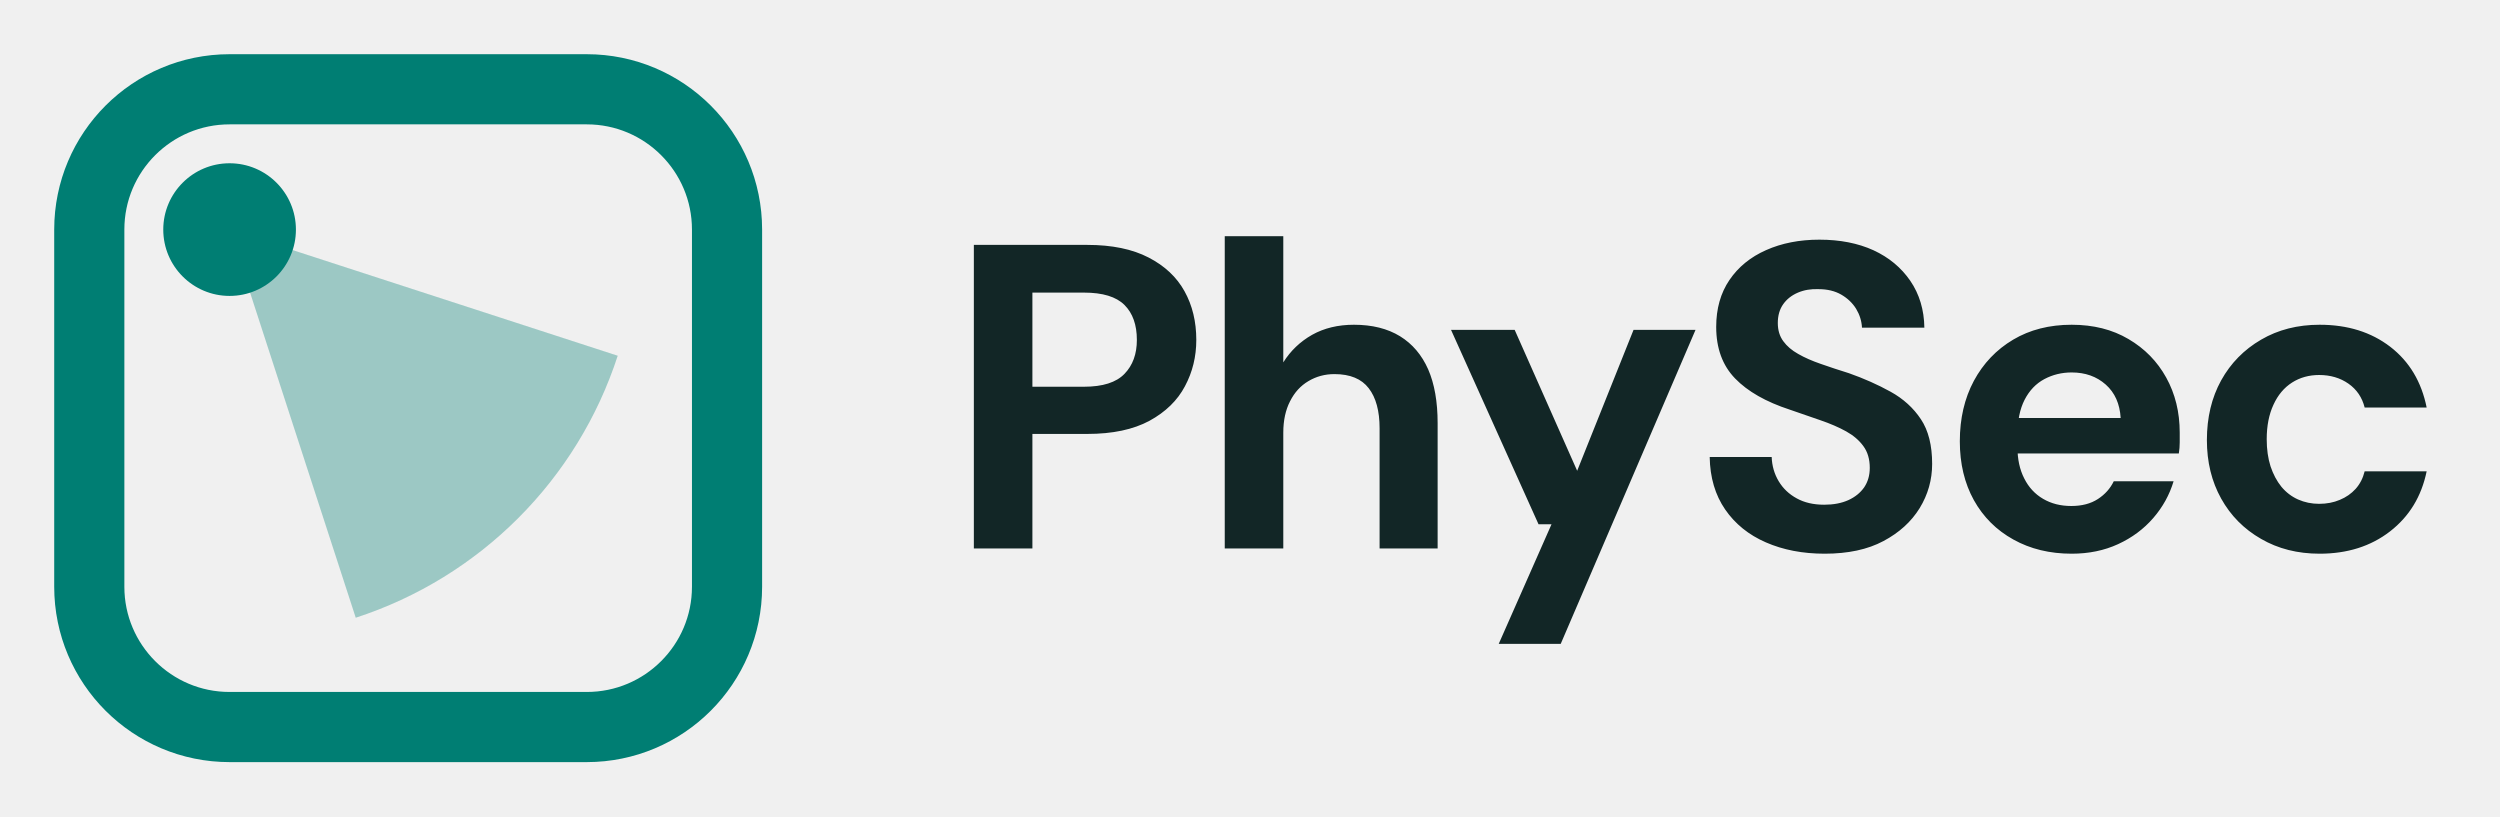
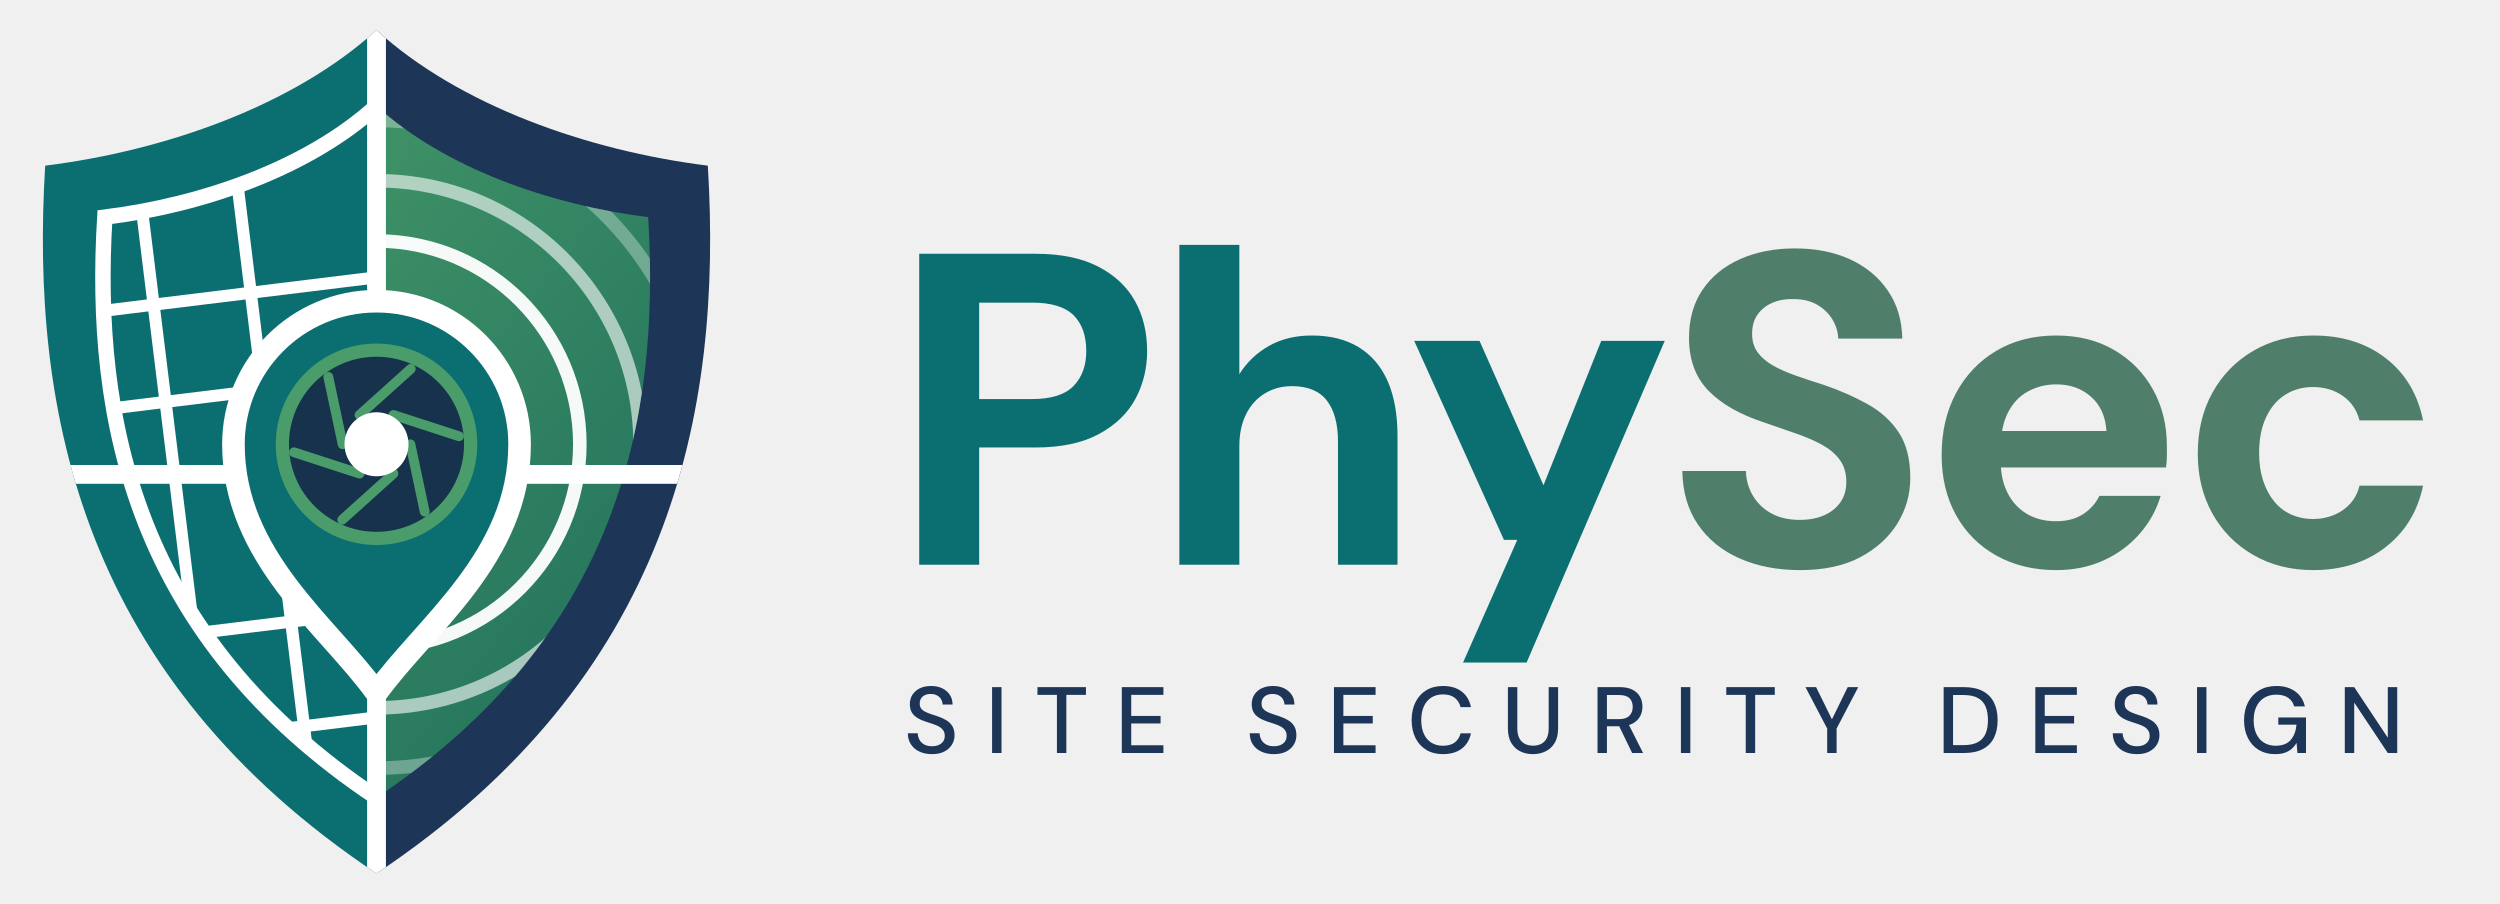
- <svg xmlns="http://www.w3.org/2000/svg" viewBox="0 0 196 64" width="196" height="64" role="img" aria-label="PhySec">
-   <rect x="7" y="7" width="50" height="50" rx="11" fill="none" stroke="#007e73" stroke-width="5.5" />
-   <path d="M18 18 L48.43 27.89 A32 32 0 0 1 27.89 48.43 Z" fill="#007e73" opacity="0.35" />
-   <circle cx="18" cy="18" r="5.2" fill="#007e73" />
-   <path d="M76.35 43V19.2H85.25Q88.14 19.2 90.05 20.19Q91.95 21.17 92.87 22.84Q93.79 24.5 93.79 26.65Q93.79 28.62 92.9 30.28Q92.02 31.95 90.12 32.99Q88.21 34.02 85.25 34.02H80.94V43ZM80.94 30.32H84.98Q87.19 30.32 88.16 29.31Q89.13 28.31 89.13 26.65Q89.13 24.88 88.16 23.91Q87.19 22.94 84.98 22.94H80.94Z M96.02 43V18.52H100.61V28.41Q101.46 27.05 102.87 26.25Q104.28 25.46 106.15 25.46Q108.29 25.46 109.76 26.36Q111.22 27.26 111.97 28.96Q112.71 30.66 112.71 33.17V43H108.16V33.58Q108.16 31.54 107.31 30.44Q106.46 29.33 104.62 29.33Q103.5 29.33 102.58 29.88Q101.66 30.42 101.14 31.46Q100.61 32.49 100.61 33.92V43Z M117.5 50.48 121.64 41.1H120.62L113.76 25.86H118.75L123.65 36.91L128.07 25.86H132.93L122.36 50.48Z M143.05 43.41Q140.47 43.41 138.44 42.52Q136.42 41.64 135.25 39.94Q134.08 38.24 134.04 35.83H138.9Q138.94 36.88 139.45 37.73Q139.96 38.58 140.86 39.07Q141.76 39.57 143.02 39.57Q144.11 39.57 144.91 39.21Q145.7 38.85 146.15 38.21Q146.59 37.56 146.59 36.68Q146.59 35.66 146.09 34.98Q145.6 34.3 144.74 33.82Q143.87 33.34 142.73 32.95Q141.59 32.56 140.33 32.12Q137.51 31.2 136.03 29.67Q134.55 28.14 134.55 25.63Q134.55 23.48 135.59 21.95Q136.63 20.42 138.46 19.61Q140.3 18.79 142.64 18.79Q145.06 18.79 146.88 19.62Q148.7 20.46 149.77 22.02Q150.84 23.59 150.87 25.69H145.98Q145.94 24.91 145.52 24.21Q145.09 23.52 144.34 23.09Q143.6 22.67 142.58 22.67Q141.69 22.63 140.96 22.94Q140.23 23.25 139.81 23.84Q139.38 24.44 139.38 25.32Q139.38 26.17 139.81 26.75Q140.23 27.33 140.98 27.75Q141.73 28.18 142.75 28.53Q143.77 28.89 144.96 29.26Q146.72 29.88 148.22 30.71Q149.72 31.54 150.6 32.87Q151.48 34.19 151.48 36.37Q151.48 38.24 150.5 39.84Q149.51 41.44 147.66 42.42Q145.81 43.41 143.05 43.41Z M162.42 43.41Q159.84 43.41 157.85 42.3Q155.86 41.2 154.75 39.21Q153.65 37.22 153.65 34.6Q153.65 31.92 154.75 29.86Q155.86 27.8 157.83 26.63Q159.8 25.46 162.42 25.46Q164.97 25.46 166.87 26.58Q168.78 27.7 169.83 29.6Q170.89 31.51 170.89 33.92Q170.89 34.26 170.89 34.69Q170.89 35.11 170.82 35.55H156.91V32.77H166.26Q166.16 31.1 165.09 30.15Q164.02 29.2 162.42 29.2Q161.26 29.2 160.28 29.72Q159.29 30.25 158.73 31.34Q158.17 32.43 158.17 34.09V35.08Q158.17 36.47 158.7 37.51Q159.22 38.55 160.18 39.11Q161.13 39.67 162.39 39.67Q163.64 39.67 164.48 39.12Q165.31 38.58 165.72 37.73H170.41Q169.93 39.33 168.81 40.62Q167.69 41.91 166.06 42.66Q164.43 43.41 162.42 43.41Z M181.86 43.41Q179.27 43.41 177.27 42.25Q175.26 41.1 174.14 39.09Q173.02 37.08 173.02 34.5Q173.02 31.85 174.14 29.82Q175.26 27.8 177.27 26.63Q179.27 25.46 181.86 25.46Q185.15 25.46 187.4 27.19Q189.64 28.92 190.25 31.95H185.39Q185.09 30.76 184.12 30.08Q183.15 29.4 181.82 29.4Q180.63 29.4 179.7 29.99Q178.76 30.59 178.24 31.73Q177.71 32.87 177.71 34.43Q177.71 35.62 178.01 36.56Q178.32 37.49 178.86 38.16Q179.41 38.82 180.17 39.16Q180.94 39.5 181.82 39.5Q182.71 39.5 183.44 39.19Q184.17 38.89 184.68 38.33Q185.19 37.76 185.39 36.95H190.25Q189.64 39.91 187.38 41.66Q185.12 43.41 181.86 43.41Z" fill="#122626" />
+ <svg xmlns="http://www.w3.org/2000/svg" viewBox="0 0 664 240" width="664" height="240" role="img" aria-label="PhySec">
+   <defs>
+     <linearGradient id="pg" x1="0" y1="0" x2="1" y2="1">
+       <stop offset="0" stop-color="#4a9d6a" />
+       <stop offset="1" stop-color="#1f6f5c" />
+     </linearGradient>
+     <clipPath id="ps">
+       <path d="M100 8 C78 28 44 40 12 44 C8 110 22 180 100 232 C178 180 192 110 188 44 C156 40 122 28 100 8 Z" />
+     </clipPath>
+     <clipPath id="pi">
+       <path d="M100 8 C78 28 44 40 12 44 C8 110 22 180 100 232 C178 180 192 110 188 44 C156 40 122 28 100 8 Z" transform="translate(100 120) scale(.82) translate(-100 -120)" />
+     </clipPath>
+     <clipPath id="pl">
+       <rect x="0" y="0" width="100" height="240" />
+     </clipPath>
+     <clipPath id="pr">
+       <rect x="100" y="0" width="100" height="240" />
+     </clipPath>
+   </defs>
+   <g clip-path="url(#ps)">
+     <rect x="0" y="0" width="100" height="240" fill="#0b6f72" />
+     <rect x="100" y="0" width="100" height="240" fill="#1d3557" />
+   </g>
+   <g clip-path="url(#pr)">
+     <path d="M100 8 C78 28 44 40 12 44 C8 110 22 180 100 232 C178 180 192 110 188 44 C156 40 122 28 100 8 Z" transform="translate(100 120) scale(.82) translate(-100 -120)" fill="url(#pg)" />
+   </g>
+   <g clip-path="url(#pl)">
+     <g clip-path="url(#pi)">
+       <g fill="none" stroke="#fff" stroke-width="3.2" transform="rotate(-7 100 120)">
+         <path d="M46 0 V240 M72 0 V240 M0 74 H110 M0 100 H110 M0 162 H110 M0 190 H110" />
+       </g>
+     </g>
+     <path d="M100 8 C78 28 44 40 12 44 C8 110 22 180 100 232 C178 180 192 110 188 44 C156 40 122 28 100 8 Z" transform="translate(100 120) scale(.82) translate(-100 -120)" fill="none" stroke="#fff" stroke-width="5" />
+   </g>
+   <g clip-path="url(#ps)" stroke="#fff" stroke-width="5">
+     <path d="M100 0 V240 M0 126 H200" />
+   </g>
+   <g clip-path="url(#pr)">
+     <g clip-path="url(#pi)">
+       <g fill="none" stroke="#fff" stroke-width="3.6">
+         <circle cx="100" cy="118" r="54" opacity=".95" />
+         <circle cx="100" cy="118" r="70" opacity=".6" />
+         <circle cx="100" cy="118" r="86" opacity=".32" />
+       </g>
+     </g>
+   </g>
+   <path d="M100 184 C87 166 62 148 62 118 A38 38 0 0 1 138 118 C138 148 113 166 100 184 Z" fill="#0b6f72" stroke="#fff" stroke-width="6" stroke-linejoin="round" />
+   <circle cx="100" cy="118" r="25" fill="#17324d" stroke="#4a9d6a" stroke-width="3.5" />
+   <g stroke="#4a9d6a" stroke-width="2.6" stroke-linecap="round">
+     <path d="M109 118 L112.8 135.9" />
+     <path d="M104.5 125.79 L90.9 138.03" />
+     <path d="M95.5 125.79 L78.1 120.13" />
+     <path d="M91 118 L87.2 100.1" />
+     <path d="M95.5 110.21 L109.1 97.97" />
+     <path d="M104.5 110.21 L121.9 115.87" />
+   </g>
+   <circle cx="100" cy="118" r="8.5" fill="#fff" />
+   <path d="M244.14 150V67.4H275.06Q285.09 67.4 291.7 70.82Q298.3 74.24 301.49 80.03Q304.68 85.81 304.68 93.24Q304.68 100.09 301.61 105.87Q298.54 111.65 291.93 115.25Q285.32 118.85 275.06 118.85H260.07V150ZM260.07 105.99H274.11Q281.78 105.99 285.15 102.5Q288.51 99.02 288.51 93.24Q288.51 87.11 285.15 83.74Q281.78 80.38 274.11 80.38H260.07Z M313.24 150V65.04H329.17V99.38Q332.12 94.66 337.02 91.88Q341.91 89.11 348.4 89.11Q355.84 89.11 360.91 92.24Q365.99 95.37 368.58 101.27Q371.18 107.17 371.18 115.9V150H355.37V117.31Q355.37 110.23 352.42 106.4Q349.47 102.56 343.09 102.56Q339.2 102.56 336.01 104.45Q332.83 106.34 331 109.94Q329.17 113.54 329.17 118.49V150Z M388.59 175.96 402.99 143.39H399.45L375.61 90.53H392.96L409.95 128.88L425.29 90.53H442.16L405.47 175.96Z" fill="#0b6f72" />
+   <path d="M478.1 151.42Q469.14 151.42 462.12 148.35Q455.09 145.28 451.02 139.38Q446.95 133.48 446.83 125.1H463.71Q463.83 128.76 465.6 131.71Q467.37 134.66 470.49 136.37Q473.62 138.08 477.99 138.08Q481.76 138.08 484.53 136.84Q487.31 135.6 488.84 133.36Q490.38 131.12 490.38 128.05Q490.38 124.51 488.66 122.15Q486.95 119.79 483.94 118.14Q480.94 116.49 476.98 115.13Q473.03 113.77 468.66 112.24Q458.87 109.05 453.74 103.74Q448.6 98.43 448.6 89.7Q448.6 82.27 452.2 76.96Q455.8 71.65 462.17 68.82Q468.55 65.98 476.69 65.98Q485.07 65.98 491.38 68.88Q497.69 71.77 501.41 77.19Q505.13 82.62 505.24 89.94H488.25Q488.13 87.22 486.66 84.81Q485.18 82.39 482.59 80.91Q479.99 79.44 476.45 79.44Q473.38 79.32 470.85 80.38Q468.31 81.44 466.84 83.51Q465.36 85.57 465.36 88.64Q465.36 91.59 466.84 93.6Q468.31 95.6 470.91 97.08Q473.5 98.55 477.04 99.79Q480.58 101.03 484.71 102.33Q490.85 104.45 496.04 107.34Q501.23 110.23 504.3 114.84Q507.37 119.44 507.37 126.99Q507.37 133.48 503.95 139.03Q500.52 144.57 494.09 147.99Q487.66 151.42 478.1 151.42Z M546.14 151.42Q537.17 151.42 530.27 147.58Q523.37 143.75 519.53 136.84Q515.7 129.94 515.7 120.85Q515.7 111.53 519.53 104.39Q523.37 97.25 530.21 93.18Q537.05 89.11 546.14 89.11Q554.99 89.11 561.6 93.01Q568.21 96.9 571.86 103.51Q575.52 110.12 575.52 118.49Q575.52 119.67 575.52 121.15Q575.52 122.62 575.29 124.16H527.02V114.48H559.47Q559.12 108.7 555.4 105.4Q551.69 102.09 546.14 102.09Q542.13 102.09 538.71 103.92Q535.28 105.75 533.34 109.53Q531.39 113.3 531.39 119.08V122.51Q531.39 127.34 533.22 130.94Q535.05 134.54 538.35 136.49Q541.66 138.44 546.02 138.44Q550.39 138.44 553.28 136.55Q556.17 134.66 557.59 131.71H573.87Q572.22 137.26 568.32 141.74Q564.43 146.22 558.77 148.82Q553.1 151.42 546.14 151.42Z M614.41 151.42Q605.44 151.42 598.48 147.4Q591.52 143.39 587.63 136.43Q583.73 129.47 583.73 120.5Q583.73 111.3 587.63 104.28Q591.52 97.25 598.48 93.18Q605.44 89.11 614.41 89.11Q625.86 89.11 633.65 95.13Q641.43 101.15 643.56 111.65H626.68Q625.62 107.52 622.26 105.16Q618.9 102.8 614.29 102.8Q610.16 102.8 606.92 104.87Q603.67 106.93 601.85 110.88Q600.02 114.84 600.02 120.26Q600.02 124.39 601.08 127.64Q602.14 130.88 604.03 133.19Q605.92 135.49 608.57 136.67Q611.23 137.85 614.29 137.85Q617.36 137.85 619.9 136.78Q622.44 135.72 624.21 133.78Q625.98 131.83 626.68 129H643.56Q641.43 139.26 633.59 145.34Q625.74 151.42 614.41 151.42Z" fill="#4f7f6a" />
+   <path d="M247.55 200.3Q245.62 200.3 244.18 199.61Q242.72 198.93 241.93 197.68Q241.12 196.43 241.12 194.75H243.75Q243.78 195.7 244.21 196.49Q244.65 197.28 245.49 197.74Q246.32 198.2 247.55 198.2Q248.6 198.2 249.36 197.85Q250.12 197.5 250.53 196.89Q250.93 196.28 250.93 195.47Q250.93 194.55 250.5 193.95Q250.07 193.35 249.36 192.96Q248.65 192.57 247.71 192.27Q246.78 191.97 245.75 191.62Q243.68 190.95 242.66 189.88Q241.65 188.8 241.65 187.07Q241.65 185.6 242.35 184.51Q243.05 183.43 244.31 182.81Q245.57 182.2 247.3 182.2Q249 182.2 250.28 182.82Q251.55 183.45 252.28 184.55Q253 185.65 253 187.12H250.35Q250.35 186.45 250 185.8Q249.65 185.15 248.95 184.74Q248.25 184.32 247.22 184.32Q246.38 184.3 245.7 184.6Q245.03 184.9 244.65 185.48Q244.28 186.05 244.28 186.85Q244.28 187.65 244.61 188.14Q244.95 188.62 245.6 188.97Q246.25 189.32 247.11 189.61Q247.97 189.9 249.03 190.25Q250.32 190.68 251.34 191.29Q252.35 191.9 252.94 192.86Q253.53 193.82 253.53 195.32Q253.53 196.62 252.85 197.75Q252.18 198.88 250.85 199.59Q249.53 200.3 247.55 200.3Z M263.5 200V182.5H266V200Z M280.72 200V184.55H275.55V182.5H288.43V184.55H283.22V200Z M297.95 200V182.5H309V184.55H300.45V190.15H308.25V192.15H300.45V197.95H309V200Z  M338.35 200.3Q336.43 200.3 334.98 199.61Q333.53 198.93 332.73 197.68Q331.93 196.43 331.93 194.75H334.55Q334.57 195.7 335.01 196.49Q335.45 197.28 336.29 197.74Q337.12 198.2 338.35 198.2Q339.4 198.2 340.16 197.85Q340.93 197.5 341.33 196.89Q341.73 196.28 341.73 195.47Q341.73 194.55 341.3 193.95Q340.88 193.35 340.16 192.96Q339.45 192.57 338.51 192.27Q337.57 191.97 336.55 191.62Q334.48 190.95 333.46 189.88Q332.45 188.8 332.45 187.07Q332.45 185.6 333.15 184.51Q333.85 183.43 335.11 182.81Q336.38 182.2 338.1 182.2Q339.8 182.2 341.08 182.82Q342.35 183.45 343.08 184.55Q343.8 185.65 343.8 187.12H341.15Q341.15 186.45 340.8 185.8Q340.45 185.15 339.75 184.74Q339.05 184.32 338.03 184.32Q337.18 184.3 336.5 184.6Q335.82 184.9 335.45 185.48Q335.07 186.05 335.07 186.85Q335.07 187.65 335.41 188.14Q335.75 188.62 336.4 188.97Q337.05 189.32 337.91 189.61Q338.78 189.9 339.82 190.25Q341.12 190.68 342.14 191.29Q343.15 191.9 343.74 192.86Q344.32 193.82 344.32 195.32Q344.32 196.62 343.65 197.75Q342.98 198.88 341.65 199.59Q340.32 200.3 338.35 200.3Z M354.3 200V182.5H365.35V184.55H356.8V190.15H364.6V192.15H356.8V197.95H365.35V200Z M383.25 200.3Q380.68 200.3 378.81 199.16Q376.95 198.03 375.94 195.99Q374.93 193.95 374.93 191.25Q374.93 188.57 375.94 186.52Q376.95 184.47 378.81 183.34Q380.68 182.2 383.25 182.2Q386.32 182.2 388.24 183.68Q390.15 185.15 390.68 187.82H387.93Q387.55 186.28 386.39 185.35Q385.23 184.43 383.25 184.43Q381.48 184.43 380.18 185.25Q378.88 186.07 378.18 187.6Q377.48 189.12 377.48 191.25Q377.48 193.38 378.18 194.91Q378.88 196.45 380.18 197.26Q381.48 198.07 383.25 198.07Q385.23 198.07 386.39 197.19Q387.55 196.3 387.93 194.78H390.68Q390.15 197.38 388.24 198.84Q386.32 200.3 383.25 200.3Z M407.12 200.3Q405.28 200.3 403.78 199.56Q402.28 198.82 401.39 197.31Q400.5 195.8 400.5 193.45V182.5H403V193.47Q403 195.05 403.52 196.06Q404.05 197.07 404.99 197.56Q405.93 198.05 407.18 198.05Q408.45 198.05 409.38 197.56Q410.3 197.07 410.81 196.06Q411.33 195.05 411.33 193.47V182.5H413.83V193.45Q413.83 195.8 412.93 197.31Q412.03 198.82 410.5 199.56Q408.98 200.3 407.12 200.3Z M424.3 200V182.5H430.23Q432.3 182.5 433.62 183.2Q434.95 183.9 435.59 185.06Q436.23 186.22 436.23 187.7Q436.23 189.1 435.59 190.29Q434.95 191.47 433.6 192.19Q432.25 192.9 430.15 192.9H426.8V200ZM433.5 200 429.73 192.22H432.48L436.4 200ZM426.8 191H430.05Q431.9 191 432.78 190.09Q433.65 189.18 433.65 187.75Q433.65 186.3 432.8 185.45Q431.95 184.6 430.05 184.6H426.8Z M446.45 200V182.5H448.95V200Z M463.67 200V184.55H458.5V182.5H471.38V184.55H466.17V200Z M485.3 200V193.5L479.53 182.5H482.35L486.88 191.7H486.25L490.75 182.5H493.55L487.8 193.5V200Z  M516.23 200V182.5H521.6Q524.65 182.5 526.65 183.57Q528.65 184.65 529.61 186.61Q530.57 188.57 530.57 191.28Q530.57 193.97 529.61 195.93Q528.65 197.88 526.66 198.94Q524.67 200 521.6 200ZM518.73 197.9H521.5Q523.92 197.9 525.35 197.1Q526.77 196.3 527.39 194.81Q528 193.32 528 191.28Q528 189.2 527.39 187.7Q526.77 186.2 525.35 185.4Q523.92 184.6 521.5 184.6H518.73Z M540.58 200V182.5H551.62V184.55H543.08V190.15H550.88V192.15H543.08V197.95H551.62V200Z M567.57 200.3Q565.65 200.3 564.2 199.61Q562.75 198.93 561.95 197.68Q561.15 196.43 561.15 194.75H563.77Q563.8 195.7 564.24 196.49Q564.67 197.28 565.51 197.74Q566.35 198.2 567.57 198.2Q568.62 198.2 569.39 197.85Q570.15 197.5 570.55 196.89Q570.95 196.28 570.95 195.47Q570.95 194.55 570.52 193.95Q570.1 193.35 569.39 192.96Q568.67 192.57 567.74 192.27Q566.8 191.97 565.77 191.62Q563.7 190.95 562.69 189.88Q561.67 188.8 561.67 187.07Q561.67 185.6 562.38 184.51Q563.07 183.43 564.34 182.81Q565.6 182.2 567.32 182.2Q569.02 182.2 570.3 182.82Q571.57 183.45 572.3 184.55Q573.02 185.65 573.02 187.12H570.38Q570.38 186.45 570.02 185.8Q569.67 185.15 568.97 184.74Q568.27 184.32 567.25 184.32Q566.4 184.3 565.72 184.6Q565.05 184.9 564.67 185.48Q564.3 186.05 564.3 186.85Q564.3 187.65 564.64 188.14Q564.98 188.62 565.62 188.97Q566.27 189.32 567.14 189.61Q568 189.9 569.05 190.25Q570.35 190.68 571.36 191.29Q572.38 191.9 572.96 192.86Q573.55 193.82 573.55 195.32Q573.55 196.62 572.88 197.75Q572.2 198.88 570.88 199.59Q569.55 200.3 567.57 200.3Z M583.53 200V182.5H586.03V200Z M604.25 200.3Q601.77 200.3 599.92 199.18Q598.07 198.05 597.05 196.03Q596.02 194 596.02 191.3Q596.02 188.62 597.06 186.57Q598.1 184.53 600.04 183.36Q601.97 182.2 604.62 182.2Q607.6 182.2 609.6 183.64Q611.6 185.07 612.17 187.62H609.32Q608.95 186.18 607.75 185.34Q606.55 184.5 604.6 184.5Q602.75 184.5 601.39 185.32Q600.02 186.15 599.3 187.68Q598.57 189.2 598.57 191.3Q598.57 193.43 599.3 194.95Q600.02 196.47 601.35 197.27Q602.67 198.07 604.4 198.07Q607.05 198.07 608.39 196.55Q609.72 195.03 609.95 192.47H605.12V190.55H612.47V200H610.2L609.97 197.32Q609.37 198.3 608.59 198.96Q607.8 199.62 606.75 199.96Q605.7 200.3 604.25 200.3Z M622.78 200V182.5H625.28L634.2 195.93V182.5H636.7V200H634.2L625.28 186.6V200Z" fill="#1d3557" />
</svg>
